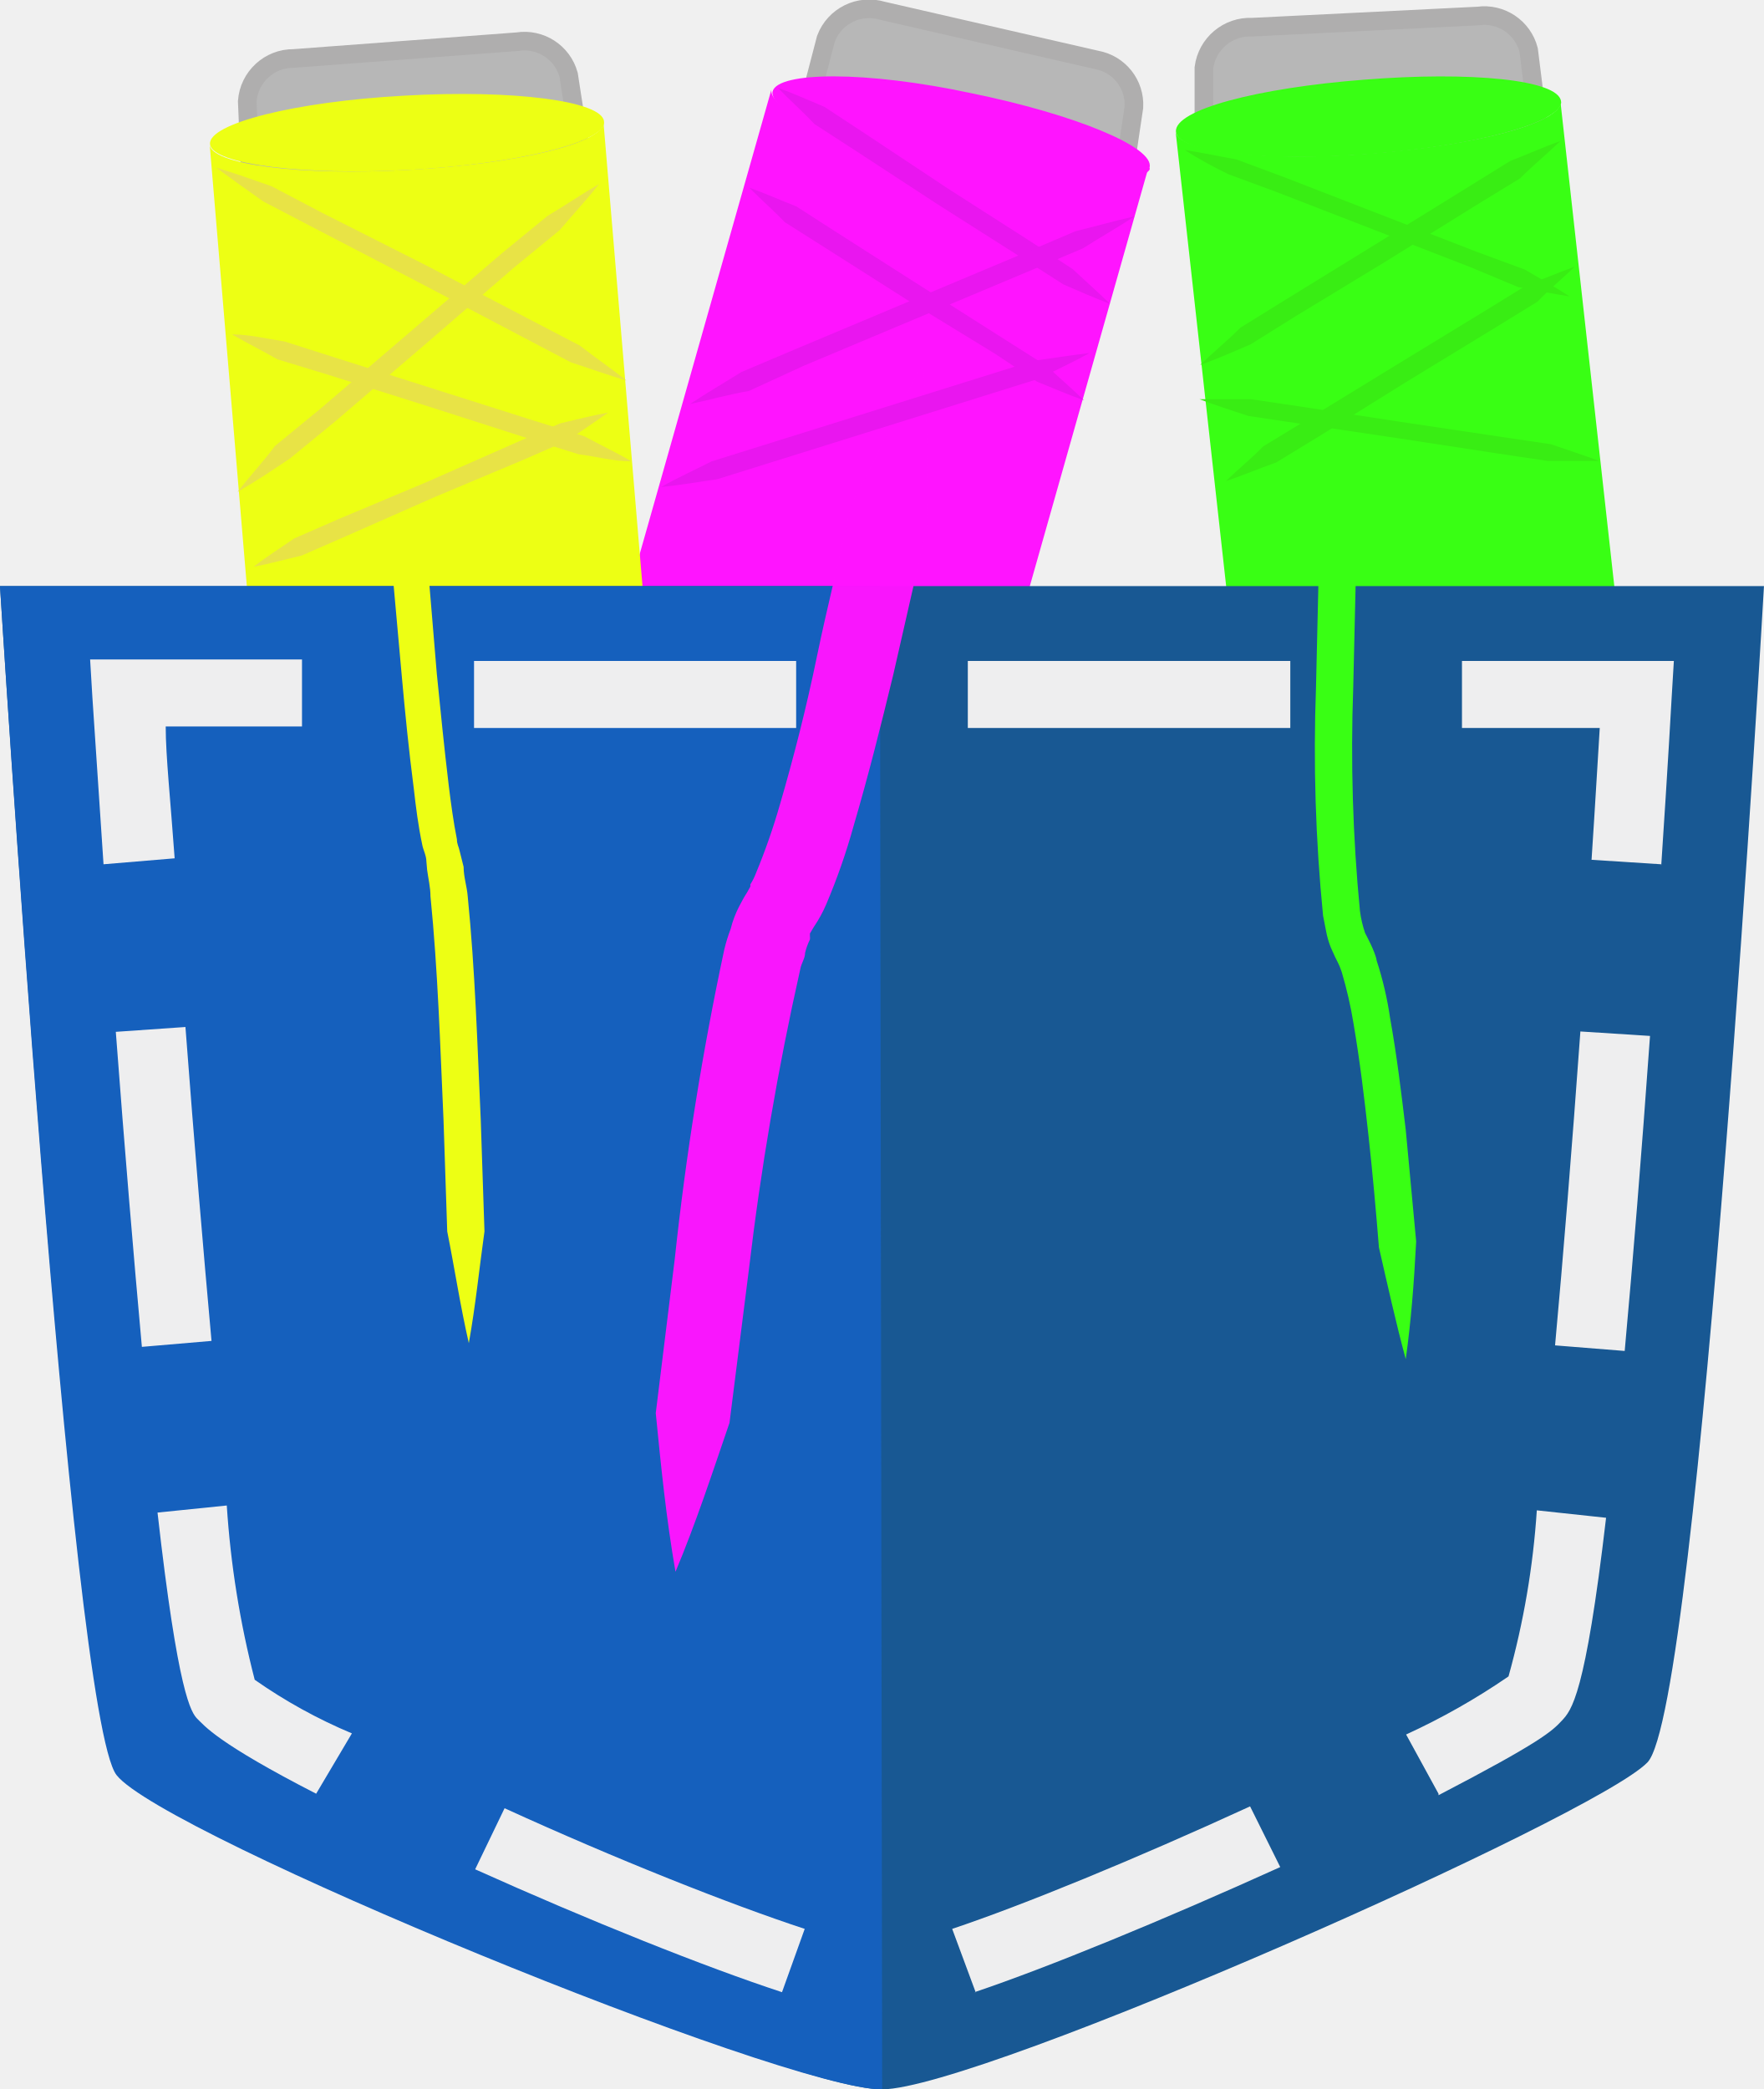
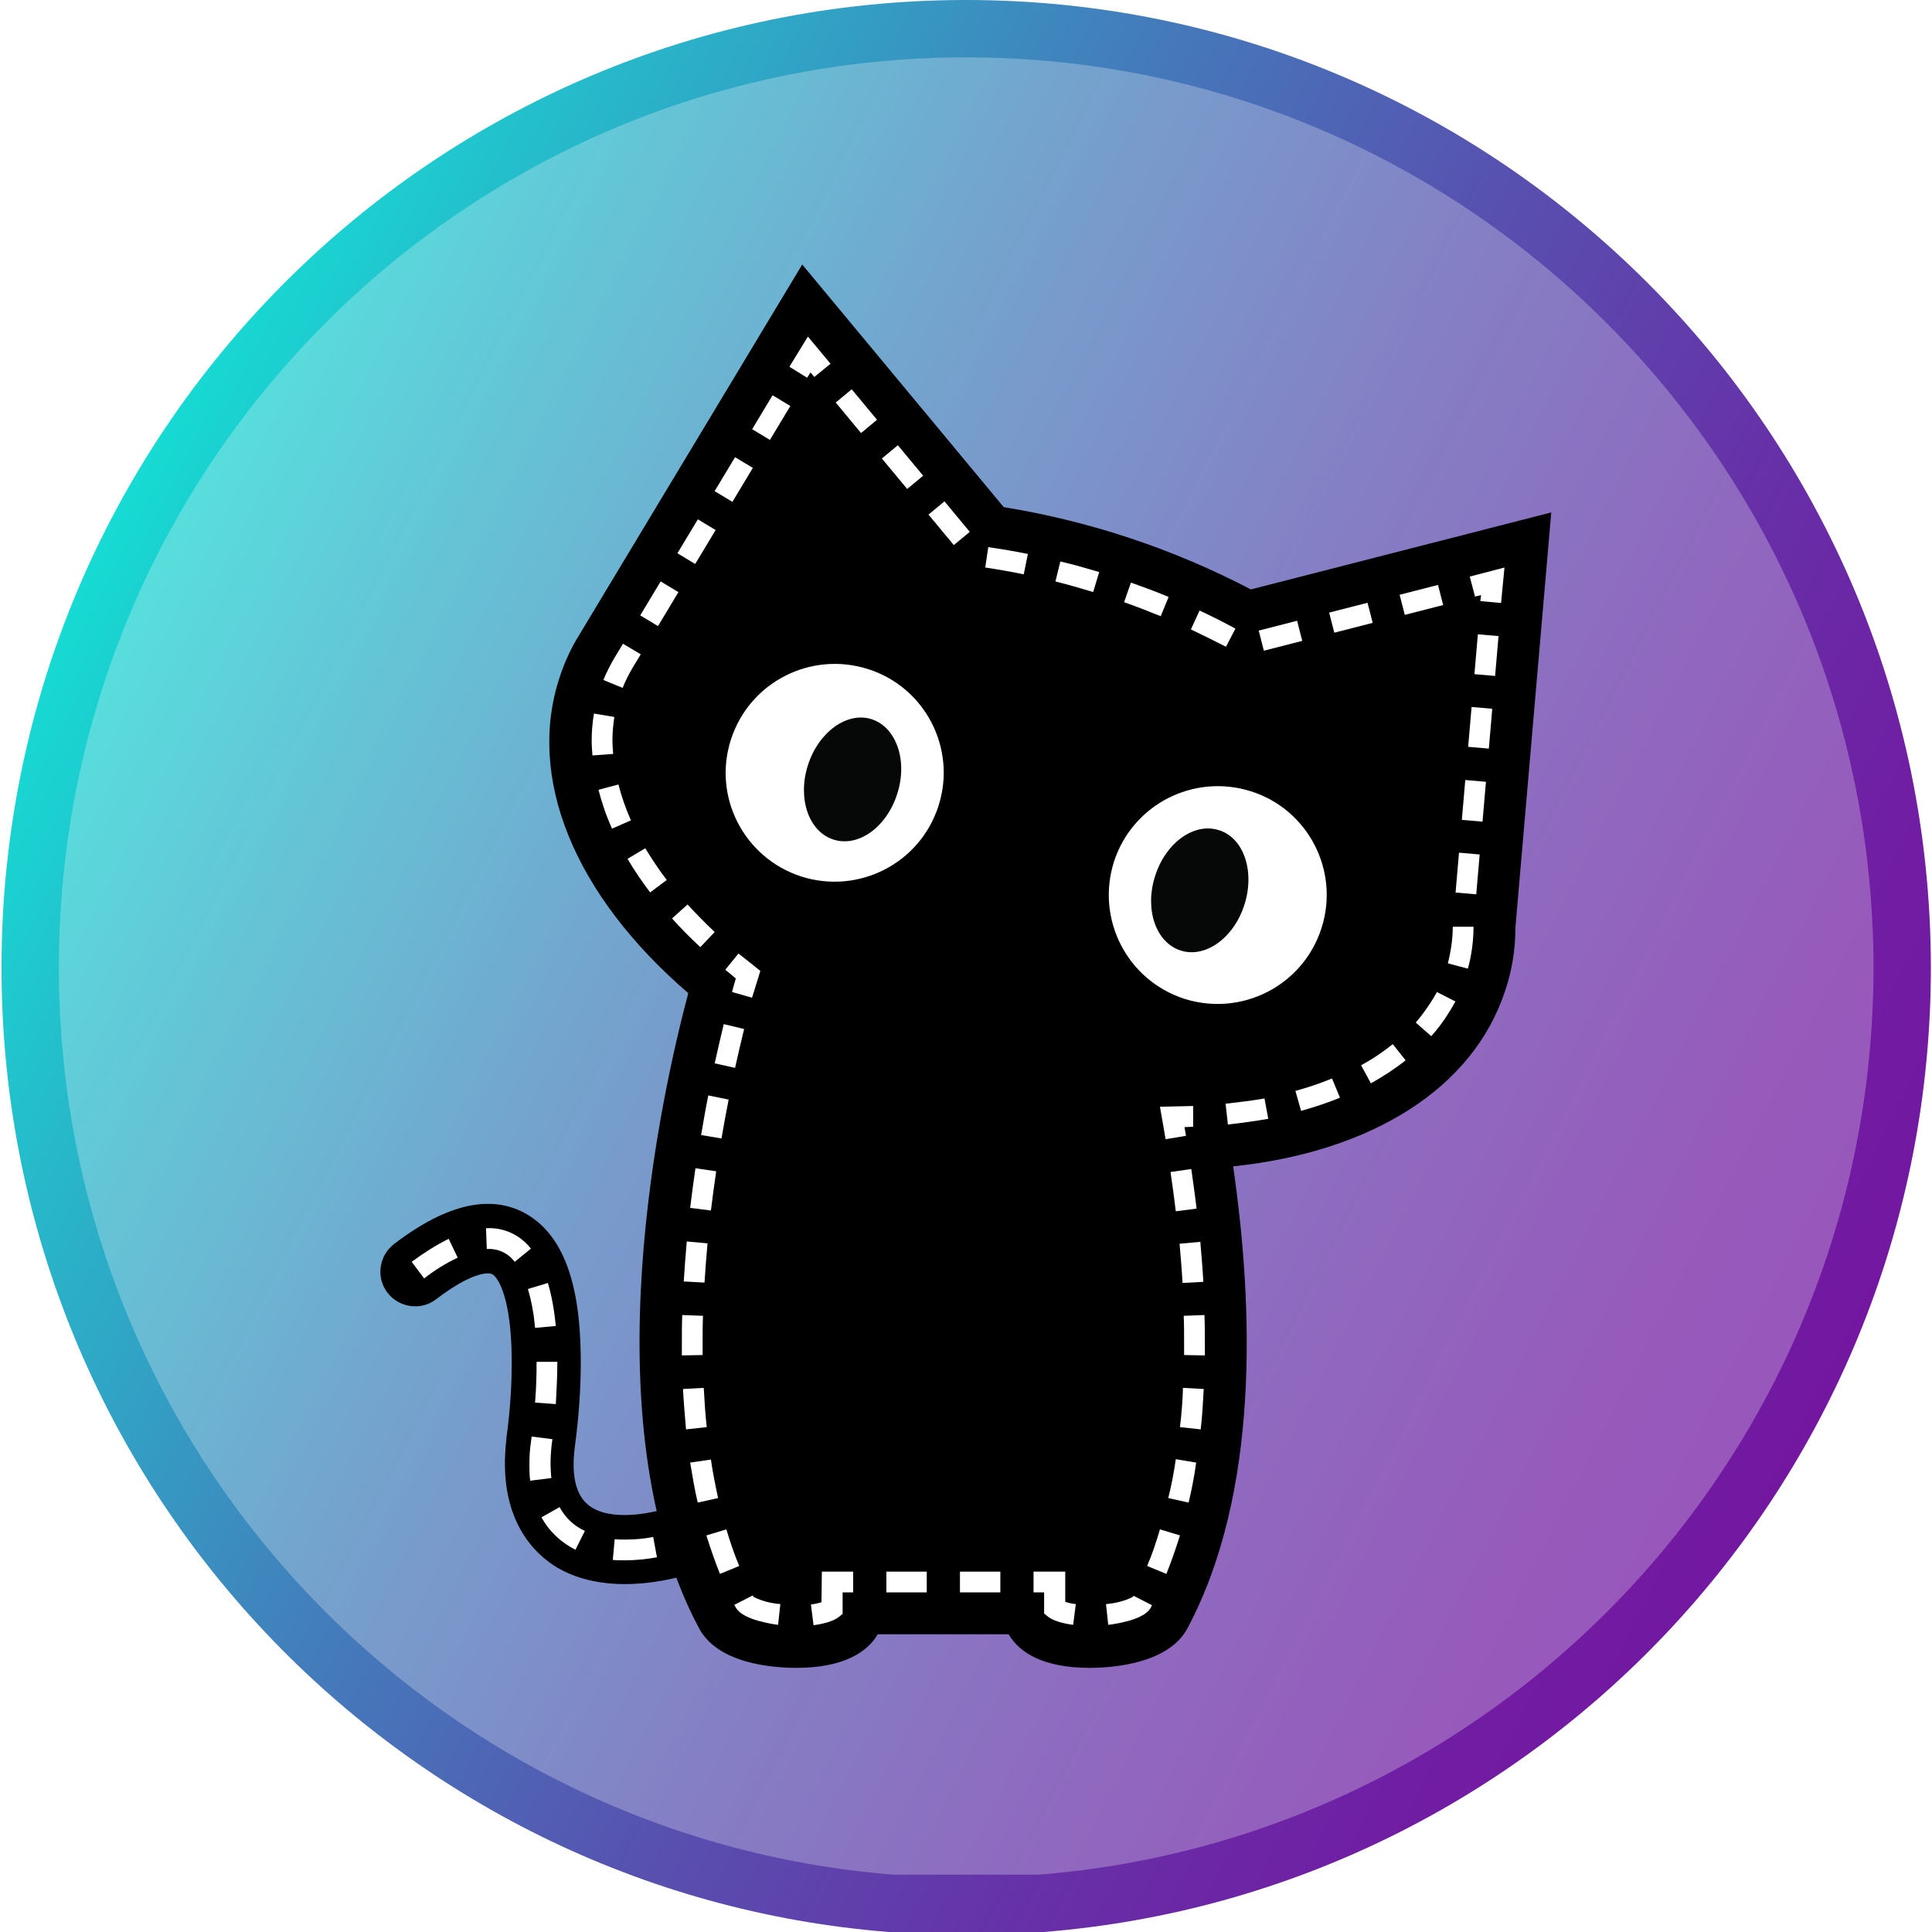
- <svg xmlns="http://www.w3.org/2000/svg" id="Ebene_1" data-name="Ebene 1" viewBox="0 0 47.37 56.1">
-   <defs>
-     <style>.cls-1{fill:#b7b7b7;stroke:#afaeae;stroke-miterlimit:10;stroke-width:.5px}.cls-2{fill:#ff14ff}.cls-3{fill:#edff14}.cls-4{fill:#39ff14}.cls-5{fill:#185893}.cls-6{fill:#1560bd}.cls-7{fill:#eeeeef}.cls-8{fill:#e8e346}.cls-9{opacity:.97}.cls-10{fill:#e916ef}.cls-11{fill:#39ed14}</style>
-   </defs>
-   <path d="M110.88,79.11l0-2.79a1.25,1.25,0,0,1,1.3-1.09l6.06-.3a1.23,1.23,0,0,1,1.36.91l.35,2.79" class="cls-1" transform="translate(-78.55 -74.5)" />
-   <path d="M100,78.34l.73-2.8a1.24,1.24,0,0,1,1.52-.75L108,76.11a1.22,1.22,0,0,1,1,1.27l-.43,2.89" class="cls-1" transform="translate(-78.55 -74.5)" />
-   <path d="M85.31,80.07l-.12-2.85a1.24,1.24,0,0,1,1.25-1.15l6-.45a1.23,1.23,0,0,1,1.38.89l.44,2.85" class="cls-1" transform="translate(-78.55 -74.5)" />
-   <path d="M104.62,77c2.8.57,4.95,1.46,4.8,2a.09.09,0,0,1,0,.06c-.33.47-2.64.43-5.32-.11s-4.95-1.47-4.8-2S101.82,76.4,104.62,77Z" class="cls-2" transform="translate(-78.55 -74.5)" />
-   <path d="M109.39,79l-4.71,16.62h0c.15-.54-2-1.43-4.8-2s-5-.59-5.32-.12l4.71-16.61c-.15.53,2,1.43,4.8,2S109.06,79.5,109.39,79Z" class="cls-2" transform="translate(-78.55 -74.5)" />
-   <path d="M99.88,93.65c2.8.57,5,1.46,4.8,2s-2.55.51-5.35-.05-4.77-1.39-4.81-1.93l0-.14C94.89,93.06,97.2,93.11,99.88,93.65Z" class="cls-2" transform="translate(-78.55 -74.5)" />
-   <path d="M89.39,77.07c2.93-.17,5.33.14,5.38.69a.2.2,0,0,1,0,.07c-.13.53-2.39,1.07-5.2,1.23s-5.33-.14-5.38-.69S86.47,77.23,89.39,77.07Z" class="cls-3" transform="translate(-78.55 -74.5)" />
-   <path d="M94.76,77.83l1.43,17h0c0-.55-2.46-.86-5.38-.69s-5,.7-5.2,1.23l-1.43-17c0,.55,2.45.86,5.38.69S94.63,78.36,94.76,77.83Z" class="cls-3" transform="translate(-78.55 -74.5)" />
-   <path d="M90.81,94.18c2.92-.17,5.33.14,5.38.69S93.9,96,91,96.17s-5.11-.11-5.35-.61v-.15C85.77,94.88,88,94.34,90.81,94.18Z" class="cls-3" transform="translate(-78.55 -74.5)" />
-   <path d="M115.18,76.64c2.86-.23,5.22,0,5.29.58a.13.13,0,0,1,0,.06c-.12.54-2.31,1.13-5.06,1.35s-5.22,0-5.28-.59S112.32,76.86,115.18,76.64Z" class="cls-4" transform="translate(-78.55 -74.5)" />
-   <path d="M120.46,77.28l1.89,17h0c-.06-.55-2.43-.81-5.28-.59s-4.92.81-5.06,1.34l-1.89-17c.06.55,2.43.82,5.28.59S120.34,77.82,120.46,77.28Z" class="cls-4" transform="translate(-78.55 -74.5)" />
-   <path d="M117.07,93.71c2.85-.22,5.22,0,5.28.59s-2.21,1.18-5.06,1.41-5,0-5.26-.51l0-.15C112.15,94.52,114.34,93.93,117.07,93.71Z" class="cls-4" transform="translate(-78.55 -74.5)" />
-   <path d="M122.79,121.83c-1.4,1.45-17.9,8.76-20.55,8.78s-19.31-7.12-20.56-8.72-3.13-31.65-3.13-31.65h47.37s-1.72,30.14-3.13,31.59" class="cls-5" transform="translate(-78.55 -74.5)" />
-   <path d="M102.24,130.61c-2.66,0-19.31-6.84-20.56-8.44s-3.13-31.93-3.13-31.93h23.63Z" class="cls-6" transform="translate(-78.55 -74.5)" />
-   <path d="M81.33,97.71l-.3-4.5-.06-1h5.69v1.8H83c0,.79.13,2,.24,3.54Z" class="cls-7" transform="translate(-78.55 -74.5)" />
-   <path d="M113.2,94.05h-8.66v-1.8h8.66Zm-13.27,0H91.28v-1.8h8.65Z" class="cls-7" transform="translate(-78.55 -74.5)" />
-   <path d="M123.16,97.71l-1.87-.12c.1-1.51.17-2.75.22-3.54h-3.7v-1.8h5.69l-.06,1s-.1,1.82-.28,4.51" class="cls-7" transform="translate(-78.55 -74.5)" />
-   <path d="M104.75,128l-.63-1.7c1.91-.64,4.91-1.87,8-3.29l.81,1.63c-3.18,1.44-6.25,2.7-8.21,3.36m-5.17,0c-2.07-.68-5.15-1.91-8.24-3.3l.79-1.64c3,1.37,6.05,2.58,8.06,3.24Zm-12.51-5.33c-2.67-1.37-3-1.83-3.18-2s-.53-.69-1.08-5.55l1.86-.19a25.17,25.17,0,0,0,.75,4.68A13.92,13.92,0,0,0,88,121.05Zm30.14,0-.87-1.59a18.39,18.39,0,0,0,2.75-1.56,22,22,0,0,0,.76-4.46l1.86.2c-.56,4.79-.93,5.17-1.19,5.45s-.56.57-3.31,2m5-11.93-1.87-.15c.22-2.4.45-5.24.68-8.43l1.87.12c-.23,3.21-.46,6.05-.68,8.46m-39.82-.11c-.22-2.42-.46-5.27-.7-8.46l1.87-.13c.24,3.18.48,6,.7,8.43Z" class="cls-7" transform="translate(-78.55 -74.5)" />
-   <path d="M89.29,86.59c.28,1,.51,2,.74,3l.25,3c.1,1,.2,2,.32,3,.06.49.13,1,.22,1.45,0,.13.05.2.07.3l.11.44c0,.27.09.53.11.79.2,2,.26,4,.35,6l.1,3c-.14,1-.24,2-.42,3-.23-1-.38-2-.58-3l-.1-3c-.09-2-.15-4-.35-6,0-.24-.06-.48-.09-.71L90,97.63c0-.15-.09-.32-.11-.44-.11-.52-.17-1-.23-1.53-.13-1-.23-2-.32-3l-.27-3C89.09,88.62,89.16,87.61,89.29,86.59Z" class="cls-3" transform="translate(-78.55 -74.5)" />
-   <path d="M84.78,83.48c.47,0,.94.12,1.41.19l1.35.43,2.68.85,2.68.85,1.35.42c.42.23.85.43,1.26.67-.48,0-.94-.13-1.42-.19l-1.34-.42-2.68-.86-2.69-.85L86,84.15C85.62,83.93,85.19,83.72,84.78,83.48Z" class="cls-8" transform="translate(-78.55 -74.5)" />
-   <path d="M85.36,89.72c.36-.28.73-.51,1.09-.76l1.19-.52,2.38-1,2.38-1.05,1.19-.52c.43-.1.85-.21,1.29-.29-.36.26-.73.5-1.09.75l-1.19.52-2.38,1L87.84,88.9l-1.19.52C86.22,89.52,85.8,89.64,85.36,89.72Z" class="cls-8" transform="translate(-78.55 -74.5)" />
-   <path d="M84.93,87.71c.33-.43.7-.82,1-1.23l1.22-1,2.44-2.09,2.44-2.09,1.22-1c.47-.28.91-.58,1.39-.86-.34.43-.71.83-1.06,1.24l-1.22,1L90,83.72l-2.44,2.09-1.22,1C85.85,87.14,85.4,87.44,84.93,87.71Z" class="cls-8" transform="translate(-78.55 -74.5)" />
-   <path d="M84.35,79c.5.15,1,.33,1.49.5l1.37.72L90,81.63l2.74,1.43,1.38.72c.41.32.84.61,1.25.94-.5-.15-1-.33-1.49-.49l-1.37-.72-2.74-1.44L87,80.63l-1.38-.72C85.18,79.6,84.76,79.3,84.35,79Z" class="cls-8" transform="translate(-78.55 -74.5)" />
-   <g class="cls-9">
-     <path d="M103.33,84.24a41.17,41.17,0,0,1,.14,4.29l-.93,4.08c-.33,1.36-.67,2.72-1.07,4.08a16.88,16.88,0,0,1-.73,2.09,3.6,3.6,0,0,1-.34.62l-.1.17c0,.05,0,0,0,.07a.36.36,0,0,1,0,.09,1.68,1.68,0,0,0-.13.36c0,.15-.1.27-.13.44a78.93,78.93,0,0,0-1.38,8.07l-.52,4.11c-.46,1.34-.9,2.69-1.45,4-.25-1.43-.39-2.84-.53-4.26l.51-4.14A80.45,80.45,0,0,1,98,100a4.3,4.3,0,0,1,.17-.55,2.8,2.8,0,0,1,.23-.61c.07-.13.13-.25.21-.37l.09-.16,0-.06a1.61,1.61,0,0,0,.15-.3,16.91,16.91,0,0,0,.64-1.83c.38-1.3.72-2.64,1-4s.63-2.69.9-4.05C102.08,86.82,102.65,85.52,103.33,84.24Z" class="cls-2" transform="translate(-78.55 -74.5)" />
+ <svg xmlns="http://www.w3.org/2000/svg" version="1.1" id="Layer_1" x="0px" y="0px" width="512px" height="512px" viewBox="0 0 512 512" style="enable-background:new 0 0 512 512;" xml:space="preserve">
+   <style type="text/css">
+ 
+ 	.st0{opacity:0.68;fill:#FCFCFC;enable-background:new    ;}
+ 	.st1{fill:url(#SVGID_1_);enable-background:new    ;}
+ 	.st2{opacity:0.4;}
+ 	.st3{fill:#FFFFFF;}
+ 	.st4{fill:#060707;}
+ 
+ </style>
+   <rect class="st3" width="512" height="512" />
+   <g>
+     <linearGradient id="SVGID_1_" gradientUnits="userSpaceOnUse" x1="28.028" y1="140.251" x2="483.974" y2="372.567">
+       <stop offset="0" style="stop-color:#16DBD3" />
+       <stop offset="0.125" style="stop-color:#27B8CA" />
+       <stop offset="0.349" style="stop-color:#427FBC" />
+       <stop offset="0.557" style="stop-color:#5752B0" />
+       <stop offset="0.741" style="stop-color:#6632A8" />
+       <stop offset="0.895" style="stop-color:#701EA3" />
+       <stop offset="1" style="stop-color:#7317A1" />
+     </linearGradient>
+     <path class="st1" d="M256,0C114.8,0,0.4,114.8,0.4,256.4c0,134.7,103.5,245.1,235.1,255.6h41.1c131.6-10.5,235.1-120.9,235.1-255.6   C511.6,114.8,397.2,0,256,0z" />
  </g>
-   <line x1="20.12" x2="29.1" y1="5.04" y2="10.75" class="cls-2" />
-   <path d="M98.67,79.54c.43.15.84.34,1.26.5l1.12.72,2.24,1.43,2.25,1.43,1.12.71c.33.31.67.6,1,.92-.43-.15-.84-.33-1.26-.5L105.27,84,103,82.61l-2.25-1.43-1.12-.71C99.33,80.16,99,79.87,98.67,79.54Z" class="cls-10" transform="translate(-78.55 -74.5)" />
-   <line x1="20.89" x2="29.79" y1="2.35" y2="8.17" class="cls-2" />
-   <path d="M99.44,76.86c.43.15.84.34,1.25.51l1.11.73L104,79.56,106.25,81l1.11.73c.33.31.66.6,1,.93-.43-.16-.83-.34-1.25-.52L106,81.43,103.75,80l-2.22-1.45-1.11-.72C100.09,77.48,99.76,77.19,99.44,76.86Z" class="cls-10" transform="translate(-78.55 -74.5)" />
-   <line x1="17.74" x2="29.26" y1="13.08" y2="9.48" class="cls-2" />
-   <path d="M96.3,87.58c.44-.25.91-.46,1.36-.69l1.44-.45,2.88-.9,2.88-.9,1.44-.45c.5-.07,1-.15,1.51-.21-.45.25-.91.46-1.36.69l-1.44.45-2.88.9-2.88.9-1.44.45C97.31,87.44,96.81,87.53,96.3,87.58Z" class="cls-10" transform="translate(-78.55 -74.5)" />
-   <line x1="18.52" x2="30.42" y1="10.85" y2="5.8" class="cls-2" />
-   <path d="M97.08,85.35c.45-.3.92-.57,1.38-.86l1.49-.63,3-1.26,3-1.26,1.48-.63c.53-.13,1.05-.28,1.59-.4-.46.3-.93.57-1.39.86l-1.49.63-3,1.26-3,1.26L98.66,85C98.13,85.09,97.61,85.24,97.08,85.35Z" class="cls-10" transform="translate(-78.55 -74.5)" />
-   <path d="M110.37,78.53c.47.07.92.17,1.38.25l1.29.48,2.58,1,2.58,1,1.3.48c.4.24.8.46,1.2.72-.47-.07-.92-.17-1.38-.25L118,81.66l-2.58-1-2.58-1-1.3-.48C111.17,79,110.77,78.79,110.37,78.53Z" class="cls-11" transform="translate(-78.55 -74.5)" />
-   <path d="M110.78,84.3c.35-.34.72-.64,1.08-1l1.21-.75,2.42-1.49,2.41-1.49,1.21-.75c.45-.17.88-.37,1.34-.53-.35.34-.72.64-1.08,1l-1.21.74-2.41,1.5L113.33,83l-1.2.75C111.68,83.94,111.24,84.14,110.78,84.3Z" class="cls-11" transform="translate(-78.55 -74.5)" />
-   <path d="M111.47,87.42c.34-.33.7-.62,1-.93l1.18-.72,2.35-1.44,2.36-1.44,1.17-.72c.44-.17.87-.35,1.31-.51-.34.33-.7.62-1,.94l-1.17.72-2.36,1.44L114,86.2l-1.18.72C112.34,87.09,111.92,87.27,111.47,87.42Z" class="cls-11" transform="translate(-78.55 -74.5)" />
-   <path d="M116.3,111c-.27-1-.49-2-.72-3-.08-1-.17-2-.28-3s-.23-2-.4-3a11.07,11.07,0,0,0-.32-1.4c-.09-.27-.1-.21-.29-.65a2.31,2.31,0,0,1-.13-.45l-.08-.41a45.15,45.15,0,0,1-.19-6.13l.07-3c.21-1,.38-2,.63-3,.15,1,.24,2,.37,3l-.07,3a45.28,45.28,0,0,0,.18,6,3,3,0,0,0,.14.6s.28.51.31.74a9.22,9.22,0,0,1,.36,1.54c.18,1,.3,2,.42,3l.28,3C116.52,109,116.44,110,116.3,111Z" class="cls-4" transform="translate(-78.55 -74.5)" />
-   <path d="M110.76,85.22c.47,0,.92,0,1.38,0l1.35.2,2.68.41,2.68.4,1.35.2c.43.15.87.29,1.3.45-.46,0-.92,0-1.38,0l-1.34-.2-2.68-.41-2.69-.4-1.34-.2C111.63,85.52,111.2,85.39,110.76,85.22Z" class="cls-11" transform="translate(-78.55 -74.5)" />
+   <g class="st2">
+     <path class="st0" d="M256,15.2c-132.8,0-240.4,108-240.4,241.2c0,126.7,97.4,230.5,221.1,240.4h38.7   c123.8-9.9,221.1-113.7,221.1-240.4C496.4,123.2,388.8,15.2,256,15.2z" />
+   </g>
+   <path d="M165.6,419.8c-6.7,0-12.8-1.4-17.8-4.3c-6.1-3.6-16.1-12.9-13.6-34.1c0-0.1,0-0.2,0-0.3c1-7.2,1.5-14.4,1.4-21.7  c-0.2-14.8-3.3-20.6-5.1-21.7c-1.2-0.7-5.9-0.3-14.9,6.6c-4,3.1-9.8,2.3-12.9-1.7c-3.1-4-2.3-9.8,1.7-12.9c0,0,0,0,0,0  c14.1-10.8,26-13.4,35.4-7.8c9.2,5.5,13.9,17.7,14.1,37.4c0.1,8.2-0.5,16.3-1.6,24.4c-1,8.2,0.6,13.5,4.7,15.9  c7.7,4.6,26.5,1.2,47.5-13.9c4.1-3,9.9-2.1,12.8,2.1c3,4.1,2.1,9.9-2.1,12.8c0,0,0,0,0,0C198.1,413.2,180.2,419.8,165.6,419.8z" />
+   <path class="st3" d="M165.7,413.5L165.7,413.5c-1.1,0-2.3,0-3.3-0.1l0.5-5.5c0.9,0.1,1.9,0.1,2.8,0.1h0c2.5,0,5-0.2,7.4-0.7l1,5.4  C171.3,413.2,168.5,413.5,165.7,413.5z M152.5,410.7c-3.8-1.9-7-4.9-9-8.6l4.8-2.7c1.5,2.8,3.8,5,6.7,6.3L152.5,410.7z M183.3,410.3  l-1.7-5.2c3.4-1.1,6.7-2.5,9.9-4l2.4,5C190.5,407.7,186.9,409.1,183.3,410.3z M202.2,401.6l-2.8-4.8c3-1.8,6.1-3.8,9-5.9l3.2,4.5  C208.5,397.7,205.4,399.8,202.2,401.6z M140.5,392.4c-0.2-1.5-0.2-2.9-0.2-4.4c0-1.9,0.1-3.9,0.4-5.8l0-0.1c0,0,0.1-0.5,0.2-1.4  l5.5,0.7c-0.1,0.8-0.2,1.3-0.2,1.5c-0.2,1.7-0.3,3.4-0.3,5.1c0,1.2,0.1,2.5,0.2,3.7L140.5,392.4z M147.3,372.1l-5.5-0.4  c0.3-3.7,0.4-7.2,0.4-10.5v-0.3l5.5,0v0.3C147.7,364.6,147.5,368.3,147.3,372.1L147.3,372.1z M141.8,351.9  c-0.3-3.5-0.9-6.9-1.9-10.3l5.3-1.6c1.1,3.7,1.7,7.5,2.1,11.4L141.8,351.9z M112.4,338.8l-3.3-4.4c3.1-2.3,6.4-4.4,9.8-6.1l2.4,5  C118.1,334.8,115.2,336.6,112.4,338.8L112.4,338.8z M136.4,334.4c-1.7-2.3-4.5-3.6-7.4-3.4l-0.2-5.5c4.6-0.3,9,1.7,11.9,5.4  L136.4,334.4z" />
+   <path d="M288.8,442c-12.1,0-18.6-3.9-21.5-8.9h-34.7c-2.8,4.9-9.4,8.9-21.5,8.9c-6.1,0-20.9-1-25.9-10.6  c-29.5-55.4-9.7-142.3-2.8-168.2c-30.3-26.1-43-57.2-34-84c1.3-3.9,3-7.6,5.2-11.1l59-98l53.4,64.3c22.9,3.7,45,11.1,65.5,21.8  l79.6-20.4l-9.5,110c0,5.8-0.9,11.5-2.8,17c-8.5,25.5-35,42.4-72,46.3c5.5,38,6.9,86.7-12.1,122.4C309.7,440.9,294.9,442,288.8,442  L288.8,442z" />
+   <path class="st3" d="M230,177.3c-15.2-4.8-31.4,3.5-36.3,18.7s3.5,31.4,18.7,36.3c15.2,4.8,31.4-3.5,36.3-18.7l0,0  C253.6,198.4,245.2,182.1,230,177.3z" />
+   <path class="st3" d="M331.5,209.7c-15.2-4.8-31.4,3.5-36.3,18.7c-4.8,15.2,3.5,31.4,18.7,36.3c15.2,4.8,31.4-3.5,36.3-18.7l0,0  C355.1,230.8,346.7,214.5,331.5,209.7L331.5,209.7z" />
+   <path class="st4" d="M231,190.6c-6.5-2.1-14.1,3.4-16.9,12.2c-2.8,8.8,0.2,17.6,6.8,19.7s14.1-3.3,16.9-12.2  C240.6,201.5,237.5,192.7,231,190.6z" />
+   <path class="st4" d="M323,220c-6.5-2.1-14.1,3.3-16.9,12.2c-2.8,8.8,0.2,17.6,6.8,19.7c6.5,2.1,14.1-3.3,16.9-12.2l0,0  C332.6,230.9,329.6,222,323,220z" />
+   <polygon class="st3" points="316.2,293.1 307.4,293.3 308.9,301.9 314.3,301 313.9,298.7 316.2,298.6 " />
+   <path class="st3" d="M200.2,261.5l1.3-4.2l-3.5-2.8c-0.8-0.6-1.5-1.2-2.3-1.8l-3.5,4.3c0.8,0.6,1.5,1.2,2.3,1.9l0.5,0.4l-0.2,0.7  c-0.1,0.3-0.4,1.3-0.8,2.9l5.3,1.5C199.8,262.8,200.1,261.8,200.2,261.5z" />
+   <rect x="199.1" y="107.9" transform="matrix(-0.5156 0.8568 -0.8568 -0.5156 404.5576 -7.3703)" class="st3" width="10.5" height="5.5" />
+   <path class="st3" d="M166.3,227.6c1.8,3.1,3.9,6.1,6,8.9l4.4-3.3c-2.1-2.7-3.9-5.5-5.7-8.4L166.3,227.6z" />
+   <path class="st3" d="M162.3,196.3c0-2.1,0.2-4.2,0.5-6.3l-5.4-0.9c-0.4,2.4-0.6,4.8-0.6,7.2c0,1.3,0.1,2.6,0.2,3.9l5.5-0.4  C162.4,198.6,162.3,197.4,162.3,196.3z" />
+   <path class="st3" d="M185.6,251l3.8-4c-2.5-2.4-4.9-4.8-7.2-7.3l-4.1,3.7C180.4,246,182.9,248.5,185.6,251z" />
+   <path class="st3" d="M167.8,176.7l2-3.3l-4.7-2.8l-2,3.3c-1.2,2-2.3,4.1-3.2,6.3l5.1,2.1C165.8,180.3,166.8,178.4,167.8,176.7z" />
+   <rect x="179.3" y="140.8" transform="matrix(-0.5156 0.8568 -0.8568 -0.5156 402.7354 59.4352)" class="st3" width="10.5" height="5.5" />
+   <rect x="169.4" y="157.2" transform="matrix(-0.5156 0.8568 -0.8568 -0.5156 401.8221 92.8323)" class="st3" width="10.5" height="5.5" />
+   <rect x="189.2" y="124.4" transform="matrix(-0.5156 0.8568 -0.8568 -0.5156 403.6465 26.0324)" class="st3" width="10.5" height="5.5" />
+   <path class="st3" d="M163.9,207.9l-5.3,1.4c0.9,3.5,2.1,7,3.6,10.3l5-2.2C165.8,214.2,164.7,211.1,163.9,207.9z" />
+   <polygon class="st3" points="220.1,96.4 214.1,89.2 209.2,97.2 213.9,100.1 214.8,98.7 215.8,99.9 " />
+   <rect x="236.5" y="118.6" transform="matrix(-0.7694 0.6387 -0.6387 -0.7694 502.3601 66.2702)" class="st3" width="5.5" height="10.5" />
+   <path class="st3" d="M261.1,150.4c3.4,0.5,6.8,1.1,10.2,1.8l1.1-5.4c-3.5-0.7-7-1.3-10.5-1.8L261.1,150.4z" />
+   <rect x="248.8" y="133.4" transform="matrix(-0.7695 0.6386 -0.6386 -0.7695 533.6416 84.7095)" class="st3" width="5.5" height="10.5" />
+   <rect x="224.1" y="103.7" transform="matrix(-0.7695 0.6387 -0.6387 -0.7695 471.0952 47.9093)" class="st3" width="5.5" height="10.5" />
+   <path class="st3" d="M309.7,158.2c-3.3-1.4-6.6-2.6-10-3.8l-1.8,5.2c3.2,1.1,6.5,2.4,9.7,3.7L309.7,158.2z" />
+   <rect x="352.7" y="160.9" transform="matrix(-0.9687 0.2483 -0.2483 -0.9687 745.3854 233.354)" class="st3" width="10.5" height="5.5" />
+   <rect x="371.4" y="156.1" transform="matrix(-0.9687 0.2481 -0.2481 -0.9687 780.956 219.4097)" class="st3" width="10.5" height="5.5" />
+   <path class="st3" d="M327.4,166.6c-3.1-1.7-6.3-3.3-9.5-4.8l-2.3,5c3.1,1.5,6.2,3,9.3,4.6L327.4,166.6z" />
+   <rect x="334" y="165.7" transform="matrix(-0.9687 0.2483 -0.2483 -0.9687 709.798 247.4165)" class="st3" width="10.5" height="5.5" />
+   <path class="st3" d="M279.7,154.1c3.3,0.8,6.7,1.8,10,2.8l1.6-5.3c-3.4-1-6.8-2-10.3-2.8L279.7,154.1z" />
+   <polygon class="st3" points="389.5,152.8 390.9,158.1 392.5,157.7 392.3,159.3 397.8,159.8 398.7,150.4 " />
+   <path class="st3" d="M343.3,289.1l1.5,5.3c3.5-1,6.9-2.1,10.3-3.5l-2.1-5.1C349.9,287.1,346.6,288.2,343.3,289.1z" />
+   <path class="st3" d="M360.7,282.3l2.6,4.8c3.2-1.8,6.3-3.8,9.2-6.1l-3.4-4.3C366.5,278.8,363.7,280.7,360.7,282.3z" />
+   <path class="st3" d="M375.2,271l4.1,3.6c2.5-2.8,4.6-5.9,6.4-9.2l-4.9-2.5C379.2,265.8,377.3,268.5,375.2,271z" />
+   <path class="st3" d="M383.7,255.3l5.3,1.4c1-3.6,1.5-7.4,1.5-11.1l-5.5,0C385,248.8,384.5,252.1,383.7,255.3z" />
+   <rect x="383.6" y="228.7" transform="matrix(-8.580770e-002 0.9963 -0.9963 -8.580770e-002 652.8997 -136.1133)" class="st3" width="10.6" height="5.5" />
+   <rect x="388.6" y="170.8" transform="matrix(-8.580366e-002 0.9963 -0.9963 -8.580366e-002 600.6388 -203.9361)" class="st3" width="10.6" height="5.5" />
+   <rect x="386.9" y="190.1" transform="matrix(-8.580770e-002 0.9963 -0.9963 -8.580770e-002 618.0601 -181.3279)" class="st3" width="10.6" height="5.5" />
+   <rect x="385.3" y="209.4" transform="matrix(-8.580770e-002 0.9963 -0.9963 -8.580770e-002 635.4796 -158.7209)" class="st3" width="10.6" height="5.5" />
+   <path class="st3" d="M324.8,292.5l0.6,5.5c3.7-0.4,7.2-0.9,10.7-1.5l-1-5.4C331.7,291.7,328.3,292.1,324.8,292.5z" />
+   <path class="st3" d="M282.2,416.5h-8.3v5.5h2.8v5.6l1,0.8c1.2,1,3.6,1.8,6.7,2.2l0.7-5.5c-1-0.1-1.9-0.3-2.8-0.6V416.5z" />
+   <rect x="234.9" y="416.5" class="st3" width="10.7" height="5.5" />
+   <rect x="254.4" y="416.5" class="st3" width="10.7" height="5.5" />
+   <path class="st3" d="M217.7,424.6c-0.9,0.3-1.9,0.5-2.8,0.6l0.7,5.5c3-0.4,5.5-1.2,6.7-2.2l1-0.8V422h2.8v-5.5h-8.3L217.7,424.6z" />
+   <path class="st3" d="M186.5,367.8l-5.5,0.3c0.2,3.6,0.5,7.2,0.8,10.7l5.5-0.6C186.9,374.8,186.7,371.3,186.5,367.8z" />
+   <path class="st3" d="M193.1,291.4l-5.4-1.1c-0.7,3.5-1.3,7-1.9,10.5l5.4,0.9C191.8,298.3,192.4,294.9,193.1,291.4z" />
+   <path class="st3" d="M186.2,356.2c0-2.5,0-5,0.1-7.5l-5.5-0.2c-0.1,2.6-0.1,5.2-0.1,7.7c0,1,0,2,0,3l5.5-0.1  C186.2,358.1,186.2,357.1,186.2,356.2z" />
+   <path class="st3" d="M188.4,386.8l-5.5,0.8c0.6,3.6,1.2,7.2,2,10.6l5.4-1.2C189.6,393.7,188.9,390.3,188.4,386.8z" />
+   <path class="st3" d="M189.8,310.4l-5.5-0.8c-0.5,3.5-1,7.1-1.4,10.5l5.5,0.7C188.8,317.4,189.3,313.9,189.8,310.4z" />
+   <path class="st3" d="M181.2,339.6l5.5,0.3c0.2-3.4,0.5-6.9,0.8-10.4L182,329C181.7,332.6,181.4,336.1,181.2,339.6z" />
+   <path class="st3" d="M197.2,272.7l-5.4-1.3c-0.8,3.4-1.6,6.8-2.4,10.4l5.4,1.2C195.6,279.4,196.4,276,197.2,272.7z" />
+   <path class="st3" d="M199.5,422.8l-4.9,2.5c0.2,0.3,0.3,0.6,0.5,0.9l0.1,0.1c1.9,3,9.5,4.1,11,4.3l0.6-5.5c-2.5-0.2-4.9-0.8-7.1-1.9  C199.6,423.1,199.5,422.9,199.5,422.8z" />
+   <path class="st3" d="M192.5,405.3l-5.3,1.6c1.1,3.5,2.3,7,3.6,10.2l5.1-2.1C194.6,411.9,193.5,408.7,192.5,405.3z" />
+   <path class="st3" d="M313.7,348.7c0.1,2.4,0.1,4.9,0.1,7.2c0,1.1,0,2.1,0,3.2l5.5,0.1c0-1.1,0-2.2,0-3.3c0-2.4,0-4.9-0.1-7.4  L313.7,348.7z" />
+   <path class="st3" d="M312.7,378.2l5.5,0.6c0.4-3.5,0.6-7,0.8-10.7l-5.5-0.3C313.4,371.4,313.1,374.9,312.7,378.2z" />
+   <path class="st3" d="M318.9,339.7c-0.2-3.5-0.5-7-0.8-10.6l-5.5,0.5c0.3,3.5,0.6,7,0.8,10.4L318.9,339.7z" />
+   <path class="st3" d="M317.1,320.3c-0.4-3.5-0.9-7-1.4-10.5l-5.5,0.8c0.5,3.5,1,7,1.4,10.4L317.1,320.3z" />
+   <path class="st3" d="M309.6,397l5.4,1.2c0.8-3.4,1.5-6.9,2-10.6l-5.4-0.9C311.1,390.3,310.4,393.8,309.6,397z" />
+   <path class="st3" d="M300.2,423.2c-2.2,1.1-4.6,1.7-7.1,1.9l0.6,5.5c1.5-0.2,9.2-1.2,11.1-4.3l0.1-0.1c0.1-0.3,0.3-0.6,0.4-0.8  l-4.9-2.5C300.4,422.9,300.3,423.1,300.2,423.2z" />
+   <path class="st3" d="M304,415l5.1,2.1c1.3-3.2,2.5-6.7,3.6-10.2l-5.3-1.6C306.4,408.7,305.3,412,304,415z" />
</svg>
